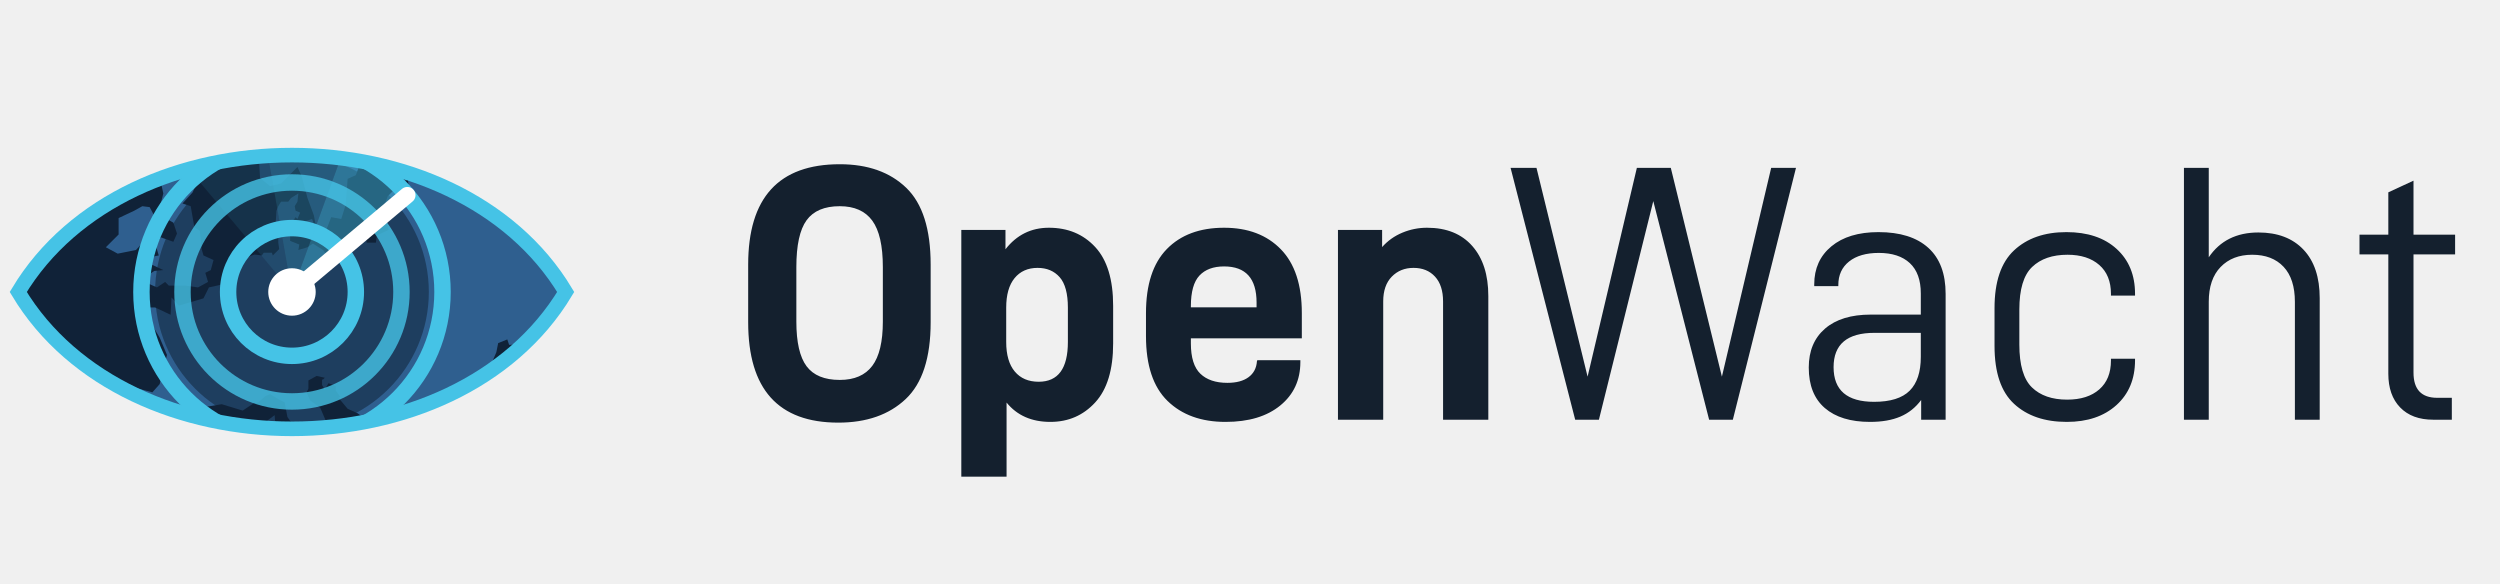
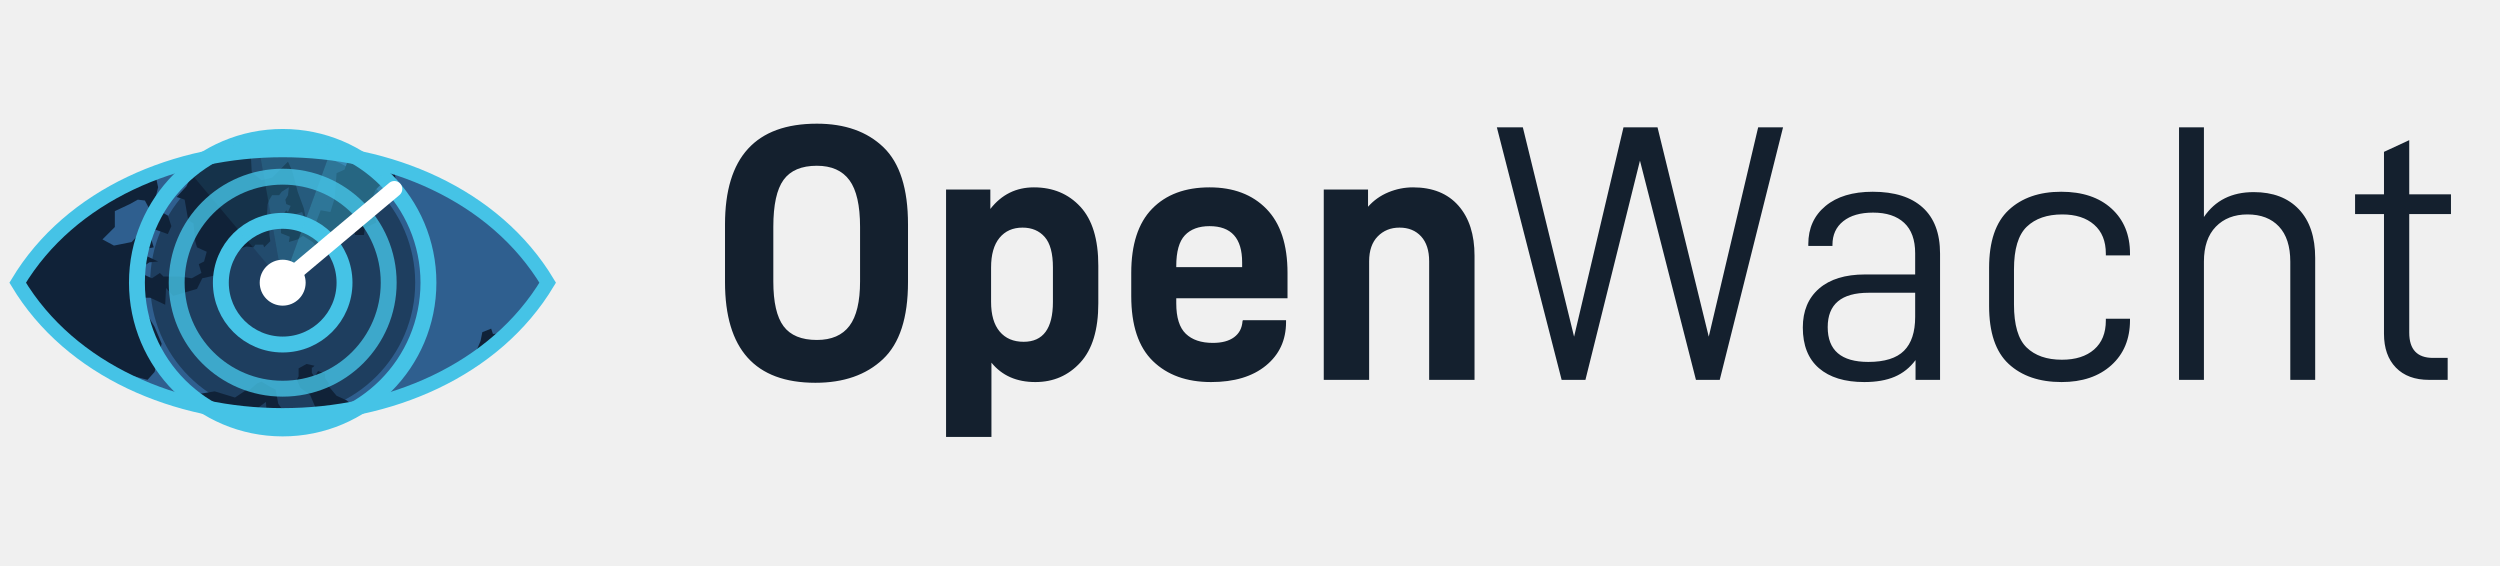
- <svg xmlns="http://www.w3.org/2000/svg" viewBox="0 0 274 64" role="img" aria-label="OpenWacht">
-   <g transform="translate(0 0)">
-     <defs>
-       <clipPath id="a">
-         <path d="M2 32 C14 12 50 12 62 32 C50 52 14 52 2 32 Z" />
-       </clipPath>
-     </defs>
-     <path d="M2 32 C14 12 50 12 62 32 C50 52 14 52 2 32 Z" fill="#102238" />
-     <g clip-path="url(#a)">
-       <g transform="translate(3.7 -2.2)">
-         <path fill="#2f5f8f" d="M59.6,56.3L58.9,57.2L59.1,57.5L59.1,57.6L57.9,58.6L57.2,58.5L56.8,58L57.4,57.7L57.5,57.7L57.6,57.3L58.5,57.1ZM45.2,59.1L46,59.5L47,59.3L48,59.3L48,59.6L48.7,59.3L48.6,59.8L46.7,60.2L46.7,59.9L45,59.8ZM34,55.8L33.5,57.1L33.7,57.6L33.5,58.4L32.4,57.8L31.8,57.6L29.9,56.8L30.1,55.9L31.7,56.1L33,55.9ZM26,50.7L26.7,51.9L26.4,54.1L25.8,53.9L25.3,54.4L24.8,54L24.9,52L24.7,51L25.3,51.1ZM26.5,49.1L26,50.4L25.5,50L25.3,48.9L25.6,48.3L26.4,47.7ZM11.2,29.6L9.2,30L7.9,29.3L9.3,27.9L9.3,26.1L11,25.3L11.9,24.8L12.7,24.9L13.4,26.2L12.5,27.2L12.4,28.3ZM30.8,27L30.2,28.3L29.2,27.4L29.1,26.7L30.5,26.2ZM17.5,20.3L16.1,21.8L17,21.8L18,22L17.4,23.3L16.3,24.5L17.2,24.8L17.6,27.1L18.2,27.5L18.4,29.5L18.6,30.2L19.7,30.7L19.4,31.8L18.8,32.1L19.1,33.1L18,33.7L16.6,33.5L14.8,33.5L14.4,33.1L13.5,33.7L12.6,33.3L11.7,33.7L11.3,33.2L13.2,31.9L14.2,31.8L12.7,31.1L12.6,30.4L13.7,30.2L13.4,29.2L13.9,28.2L15.3,28.7L15.7,27.8L15.3,26.6L14.2,26L14.1,25.5L14.6,24.9L14.5,24.4L13.8,25L14.2,23.4L14,22.5L14.8,20.9L15.8,19.8L16.4,20.1ZM13.6,5.2L13,6.1L13.2,7.5L11.8,8.3L9.5,8.4L8.8,8.4L8,7.7L6.6,6.3L7.5,6L6.7,4.5L7.9,4.9L8.1,4.4L7.2,3.4L8.1,2.7L9.1,3L9.4,4.5L10.8,4.2L11.3,5L12.7,4.7ZM2,59L2.2,59L3.3,58.6L4.6,57.2L5.2,56.3L6.2,56.6L6.9,57.5L8.1,57.7L9.4,58.3L10,58.5L11.5,57.9L13,57.9L13.9,57.4L15.3,57.1L17.5,57.1L19.7,57.3L20.4,57.6L21.7,57.1L23.1,57.2L23.6,57.6L24.6,57.6L26,57L27,57.3L26.9,58.1L28,57.6L28.1,57.9L27.4,58.7L27.4,59.4L27.8,59.9L27.6,61.3L26.7,62L2,62ZM61.2,62L61.2,61.9L61.2,60.7L61.3,60.2L61.3,60.2L61.5,58.7L61.9,57.4L61.9,57.4L61.5,56.2L61.6,55.4L61,54.8L61.3,54.1L60.5,54.5L59.4,54.4L58.7,55.6L56.8,56.3L55.5,55.7L54.1,55.9L53.9,56.7L53.1,57L51.6,56.4L50.2,56.7L49.2,55.3L48.1,54.5L48.5,53.1L47.6,52.5L48.8,50.7L50.7,50.3L50.9,48.9L53.3,48.6L54.5,47.2L55.8,46.4L57.8,45.8L60.2,46.3L62,46.4L62,62ZM62,41.5L60.8,41L59.3,40.8L58.1,40.2L58.8,39.7L59.3,38L58.5,37.6L59.8,36.4L59.7,36.1L58.8,36.7L58,37.1L57.4,37.8L56.5,38.2L55.7,39.1L56,40.1L56.7,40.3L57.8,39.9L57.7,40.5L56.6,41.2L55.3,42.5L54.6,42.4L54.6,41.5L53.3,41.4L53.4,41L54.4,40.2L53.9,39.9L52.1,40L51.9,39.4L50.9,39.8L50.7,40.8L50.1,42.2L50.2,42.6L49.7,43.1L49.3,43L49.4,45L48.9,45.8L48.6,47.1L49.2,47.9L49.5,48.5L50.6,48.9L50.5,49.3L49,49.7L48.6,50.3L47.7,51.3L47.2,50.6L47.1,50.3L46.4,50.4L45.7,50.3L44.2,50.9L45.2,51.7L44.6,52.1L43.9,52.2L43.1,51.4L42.9,51.8L43.3,52.8L44.1,53.5L43.6,53.9L44.4,54.5L45.1,54.9L45.2,55.9L44,55.6L44.5,56.4L43.6,56.6L44.3,58L43.4,58.1L42.2,57.5L41.6,56.3L41.3,55.2L40.7,54.5L40,53.6L39.9,53.2L39.7,53.1L39.6,52.7L38.9,52.2L38.7,51.4L38.7,50.3L38.9,49.8L38.7,49.5L38.4,49.4L38,48.9L37.5,48.6L36.3,48.1L35.5,47.5L34.4,47L33.4,45.8L33.6,45.7L33.1,45L33.1,44.5L32.3,44.2L31.9,44.9L31.6,44.4L31.6,43.8L31.7,43.8L31.9,43.6L31,43.4L30.1,43.9L30.1,44.8L29.9,45.2L30.3,46.1L31.4,46.9L32,48.3L33.4,49.6L34.4,49.6L34.7,49.9L34.4,50.3L35.5,50.8L36.4,51.3L37.6,52.1L37.7,52.4L37.5,53L36.8,52.3L35.6,52.1L35.1,53.1L36.1,53.7L36,54.6L35.4,54.7L34.8,56.1L34.2,56.3L34.2,55.8L34.5,54.9L34.7,54.5L34.2,53.6L33.8,52.8L33.3,52.6L32.9,51.9L32.1,51.6L31.5,50.9L30.6,50.8L29.6,50L28.5,48.9L27.8,47.9L27.5,46.3L26.9,46L25.9,45.4L25.4,45.6L24.6,46.3L24.1,46.4L22.9,47.2L20.6,46.5L18.8,46.8L18.5,47.8L18.5,48.8L17.2,49.7L15.5,49.7L15.3,50.3L14.4,51L13.7,52.3L14,53.3L13.2,53.9L12.7,54.9L11.7,55L10.5,56.1L8.9,55.7L7.6,55.4L6.7,55.8L6,56.2L5.4,55.9L5.1,55.3L4.9,54.2L3.8,53.6L3.2,53.9L2.6,53.5L2,53.5L2,53.2L2,53.2L2.4,52.3L2.6,51.3L2,50.9L2,50.7L2,50L2,50L2.3,49.2L3,48.8L3.2,48.2L3.8,47.3L3.9,46.6L3.9,46L4,45.4L4.3,44.3L4.1,43.4L6,42.8L7.4,43.5L8.9,43.9L10.1,44.5L11.1,44.7L13,45.2L13.8,44.3L14.6,41.1L13.8,39.2L13.2,38.2L11.7,37.1L11.9,35.9L13.3,35.9L15,36.7L15.1,34.8L15.9,35.7L18.6,34.9L19.2,33.7L20.1,33.5L21,33.3L21.6,32.9L22.8,30.6L24.2,30.1L25,30.2L25.2,29.9L26.1,29.9L26.2,30.2L26.9,29.5L26.8,28.8L26.8,27.9L26.5,26.9L26.6,25.3L26.8,24.8L27.1,24.3L27.9,24.3L28.2,23.9L29,23.4L28.9,24.3L28.6,24.8L28.7,25.3L29.2,25.5L28.9,26.2L28.7,26L27.9,27.1L28.1,27.9L28.1,28.6L29.1,29L29,29.6L30,29.3L30.6,28.9L31.7,29.6L32.1,30.1L32.8,29.6L34.3,28.8L35.5,28.2L36.4,28.4L36.5,28.8L37.5,28.8L37.6,28L38.9,27.4L38.5,26L38.4,24.8L38.8,23.7L39.5,23L40.4,24.2L41.1,24L41.1,22.7L41,21.8L40.8,22L40.1,21.5L39.9,20.6L40.9,20L41.9,19.6L42.9,19.7L43.7,19.5L44.4,18.4L43.4,17.8L42,18.2L40.7,19L39.4,19.5L38.8,18.7L37.9,18.2L37.9,16.6L37.4,15.2L37.7,14.2L38.2,13.1L39.6,11.1L40,10.7L39.8,10L38.7,9.4L37.6,10L37.1,11.2L37.3,12.2L36.3,13.6L34.9,15.1L34.5,17.5L35.1,18.6L36,19.5L35.3,21.4L34.4,21.8L34.2,24.6L33.7,26.2L32.6,26L32.1,27.3L31,27.4L30.7,25.8L30,23.9L29.4,21.6L28.9,20.5L27.1,22.3L25.9,22.6L24.8,21.7L24.7,19.9L25,16L25.8,15.1L27.9,13.9L29.5,12.3L30.9,10L32.5,6.9L33.5,5.6L35,3.5L36.2,2.6L37.1,2.6L37.4,2L41.1,2L41.1,2L41.9,2.8L42.3,2.1L43.5,2.7L45.2,2.6L48.1,3.5L48.8,4.1L49.3,5.1L49,6.2L48.2,7L44.9,6.7L44.5,7.1L45.9,7.9L46.8,10.2L47.9,10.4L48.5,10.6L48.4,9.8L47.7,9.3L47.9,8.6L49.9,8.9L50.3,8.3L49.4,7.4L50.1,5.3L50.7,5.1L51.6,5.4L51.4,4.2L50.4,3.6L50.3,2.5L49.6,2L51.7,2L51.7,2L51.9,2.2L51.3,2.7L51.8,3.6L52.5,3.8L53.2,3L52.8,2L52.8,2L62,2Z" />
-       </g>
-       <circle cx="32" cy="32" r="15" fill="#102238" opacity=".55" />
-       <circle cx="32" cy="32" r="7" fill="none" stroke="#45c3e6" stroke-width="1.8" />
-       <circle cx="32" cy="32" r="12" fill="none" stroke="#45c3e6" stroke-width="1.8" opacity=".8" />
-       <circle cx="32" cy="32" r="16.5" fill="none" stroke="#45c3e6" stroke-width="1.8" />
-       <path d="M32 32 L44.64 21.39 A16.5 16.5 0 0 0 37.64 16.50 Z" fill="#45c3e6" opacity="0.42" />
-       <path d="M32 32 L37.64 16.50 A16.5 16.5 0 0 0 29.13 15.75 Z" fill="#45c3e6" opacity="0.22" />
-       <path d="M32 32 L29.13 15.75 A16.5 16.5 0 0 0 21.39 19.36 Z" fill="#45c3e6" opacity="0.1" />
-       <path d="M32 32 L44.64 21.39" stroke="#ffffff" stroke-width="1.8" stroke-linecap="round" />
-       <circle cx="32" cy="32" r="2.6" fill="#ffffff" />
+ <svg xmlns="http://www.w3.org/2000/svg" viewBox="0 0 283 64" width="1132" height="256" role="img" aria-label="OpenWacht">
+   <path d="M2 32 C14 12 50 12 62 32 C50 52 14 52 2 32 Z" fill="#102238" />
+   <clipPath id="ow4">
+     <path d="M2 32 C14 12 50 12 62 32 C50 52 14 52 2 32 Z" />
+   </clipPath>
+   <g clip-path="url(#ow4)">
+     <g transform="translate(3.7 -2.2)">
+       <path fill="#2f5f8f" d="M59.6,56.3L58.9,57.2L59.1,57.5L59.1,57.6L57.9,58.6L57.2,58.5L56.8,58L57.4,57.7L57.5,57.7L57.6,57.3L58.5,57.1ZM45.2,59.1L46,59.5L47,59.3L48,59.3L48,59.6L48.7,59.3L48.6,59.8L46.7,60.2L46.7,59.9L45,59.8ZM34,55.8L33.5,57.1L33.7,57.6L33.5,58.4L32.4,57.8L31.8,57.6L29.9,56.8L30.1,55.9L31.7,56.1L33,55.9ZM26,50.7L26.7,51.9L26.4,54.1L25.8,53.9L25.3,54.4L24.8,54L24.9,52L24.7,51L25.3,51.1ZM26.5,49.1L26,50.4L25.5,50L25.3,48.9L25.6,48.3L26.4,47.7ZM11.2,29.6L9.2,30L7.9,29.3L9.3,27.9L9.3,26.1L11,25.3L11.9,24.8L12.7,24.9L13.4,26.2L12.5,27.2L12.4,28.3ZM30.8,27L30.2,28.3L29.2,27.4L29.1,26.7L30.5,26.2ZM17.5,20.3L16.1,21.8L17,21.8L18,22L17.4,23.3L16.3,24.5L17.2,24.8L17.6,27.1L18.2,27.5L18.4,29.5L18.6,30.2L19.7,30.7L19.4,31.8L18.8,32.1L19.1,33.1L18,33.7L16.6,33.5L14.8,33.5L14.4,33.1L13.5,33.7L12.6,33.3L11.7,33.7L11.3,33.2L13.2,31.9L14.2,31.8L12.7,31.1L12.6,30.4L13.7,30.2L13.4,29.2L13.9,28.2L15.3,28.7L15.7,27.8L15.3,26.6L14.2,26L14.1,25.5L14.6,24.9L14.5,24.4L13.8,25L14.2,23.4L14,22.5L14.8,20.9L15.8,19.8L16.4,20.1ZM13.6,5.2L13,6.1L13.2,7.5L11.8,8.3L9.5,8.4L8.8,8.4L8,7.7L6.6,6.3L7.5,6L6.7,4.5L7.9,4.9L8.1,4.4L7.2,3.4L8.1,2.7L9.1,3L9.4,4.5L10.8,4.2L11.3,5L12.7,4.7ZM2,59L2.2,59L3.3,58.6L4.6,57.2L5.2,56.3L6.2,56.6L6.9,57.5L8.1,57.7L9.4,58.3L10,58.5L11.5,57.9L13,57.9L13.9,57.4L15.3,57.1L17.5,57.1L19.7,57.3L20.4,57.6L21.7,57.1L23.1,57.2L23.6,57.6L24.6,57.6L26,57L27,57.3L26.9,58.1L28,57.6L28.1,57.9L27.4,58.7L27.4,59.4L27.8,59.9L27.6,61.3L26.7,62L2,62ZM61.2,62L61.2,61.9L61.2,60.7L61.3,60.2L61.3,60.2L61.5,58.7L61.9,57.4L61.9,57.4L61.5,56.2L61.6,55.4L61,54.8L61.3,54.1L60.5,54.5L59.4,54.4L58.7,55.6L56.8,56.3L55.5,55.7L54.1,55.9L53.9,56.7L53.1,57L51.6,56.4L50.2,56.7L49.2,55.3L48.1,54.5L48.5,53.1L47.6,52.5L48.8,50.7L50.7,50.3L50.9,48.9L53.3,48.6L54.5,47.2L55.8,46.4L57.8,45.8L60.2,46.3L62,46.4L62,62ZM62,41.5L60.8,41L59.3,40.8L58.1,40.2L58.8,39.7L59.3,38L58.5,37.6L59.8,36.4L59.7,36.1L58.8,36.7L58,37.1L57.4,37.8L56.5,38.2L55.7,39.1L56,40.1L56.7,40.3L57.8,39.9L57.7,40.5L56.6,41.2L55.3,42.5L54.6,42.4L54.6,41.5L53.3,41.4L53.4,41L54.4,40.2L53.9,39.9L52.1,40L51.9,39.4L50.9,39.8L50.7,40.8L50.1,42.2L50.2,42.6L49.7,43.1L49.3,43L49.4,45L48.9,45.8L48.6,47.1L49.2,47.9L49.5,48.5L50.6,48.9L50.5,49.3L49,49.7L48.6,50.3L47.7,51.3L47.2,50.6L47.1,50.3L46.4,50.4L45.7,50.3L44.2,50.9L45.2,51.7L44.6,52.1L43.9,52.2L43.1,51.4L42.9,51.8L43.3,52.8L44.1,53.5L43.6,53.9L44.4,54.5L45.1,54.9L45.2,55.9L44,55.6L44.5,56.4L43.6,56.6L44.3,58L43.4,58.1L42.2,57.5L41.6,56.3L41.3,55.2L40.7,54.5L40,53.6L39.9,53.2L39.7,53.1L39.6,52.7L38.9,52.2L38.7,51.4L38.7,50.3L38.9,49.8L38.7,49.5L38.4,49.4L38,48.9L37.5,48.6L36.3,48.1L35.5,47.5L34.4,47L33.4,45.8L33.6,45.7L33.1,45L33.1,44.5L32.3,44.2L31.9,44.9L31.6,44.4L31.6,43.8L31.7,43.8L31.9,43.6L31,43.4L30.1,43.9L30.1,44.8L29.9,45.2L30.3,46.1L31.4,46.9L32,48.3L33.4,49.6L34.4,49.6L34.7,49.9L34.4,50.3L35.5,50.8L36.4,51.3L37.6,52.1L37.7,52.4L37.5,53L36.8,52.3L35.6,52.1L35.1,53.1L36.1,53.7L36,54.6L35.4,54.7L34.8,56.1L34.2,56.3L34.2,55.8L34.5,54.9L34.7,54.5L34.2,53.6L33.8,52.8L33.3,52.6L32.9,51.9L32.1,51.6L31.5,50.9L30.6,50.8L29.6,50L28.5,48.9L27.8,47.9L27.5,46.3L26.9,46L25.9,45.4L25.4,45.6L24.6,46.3L24.1,46.4L22.9,47.2L20.6,46.5L18.8,46.8L18.5,47.8L18.5,48.8L17.2,49.7L15.5,49.7L15.3,50.3L14.4,51L13.7,52.3L14,53.3L13.2,53.9L12.7,54.9L11.7,55L10.5,56.1L8.9,55.7L7.6,55.4L6.7,55.8L6,56.2L5.4,55.9L5.1,55.3L4.9,54.2L3.8,53.6L3.2,53.9L2.6,53.5L2,53.5L2,53.2L2,53.2L2.4,52.3L2.6,51.3L2,50.9L2,50.7L2,50L2,50L2.3,49.2L3,48.8L3.2,48.2L3.8,47.3L3.9,46.6L3.9,46L4,45.4L4.3,44.3L4.1,43.4L6,42.8L7.4,43.5L8.9,43.9L10.1,44.5L11.1,44.7L13,45.2L13.8,44.3L14.6,41.1L13.8,39.2L13.2,38.2L11.7,37.1L11.9,35.9L13.3,35.9L15,36.7L15.1,34.8L15.9,35.7L18.6,34.9L19.2,33.7L20.1,33.5L21,33.3L21.6,32.9L22.8,30.6L24.2,30.1L25,30.2L25.2,29.9L26.1,29.9L26.2,30.2L26.9,29.5L26.8,28.8L26.8,27.9L26.5,26.9L26.6,25.3L26.8,24.8L27.1,24.3L27.9,24.3L28.2,23.9L29,23.4L28.9,24.3L28.6,24.8L28.7,25.3L29.2,25.5L28.9,26.2L28.7,26L27.9,27.1L28.1,27.9L28.1,28.6L29.1,29L29,29.6L30,29.3L30.6,28.9L31.7,29.6L32.1,30.1L32.8,29.6L34.3,28.8L35.5,28.2L36.4,28.4L36.5,28.8L37.5,28.8L37.6,28L38.9,27.4L38.5,26L38.4,24.8L38.8,23.7L39.5,23L40.4,24.2L41.1,24L41.1,22.7L41,21.8L40.8,22L40.1,21.5L39.9,20.6L40.9,20L41.9,19.6L42.9,19.7L43.7,19.5L44.4,18.4L43.4,17.8L42,18.2L40.7,19L39.4,19.5L38.8,18.7L37.9,18.2L37.9,16.6L37.4,15.2L37.7,14.2L38.2,13.1L39.6,11.1L40,10.7L39.8,10L38.7,9.4L37.6,10L37.1,11.2L37.3,12.2L36.3,13.6L34.9,15.1L34.5,17.5L35.1,18.6L36,19.5L35.3,21.4L34.4,21.8L34.2,24.6L33.7,26.2L32.6,26L32.1,27.3L31,27.4L30.7,25.8L30,23.9L29.4,21.6L28.9,20.5L27.1,22.3L25.9,22.6L24.8,21.7L24.7,19.9L25,16L25.8,15.1L27.9,13.9L29.5,12.3L30.9,10L32.5,6.9L33.5,5.6L35,3.5L36.2,2.6L37.1,2.6L37.4,2L41.1,2L41.1,2L41.9,2.8L42.3,2.1L43.5,2.7L45.2,2.6L48.1,3.5L48.8,4.1L49.3,5.1L49,6.2L48.2,7L44.9,6.7L44.5,7.1L45.9,7.9L46.8,10.2L47.9,10.4L48.5,10.6L48.4,9.8L47.7,9.3L47.9,8.6L49.9,8.9L50.3,8.3L49.4,7.4L50.1,5.3L50.7,5.1L51.6,5.4L51.4,4.2L50.4,3.6L50.3,2.5L49.6,2L51.7,2L51.7,2L51.9,2.2L51.3,2.7L51.8,3.6L52.5,3.8L53.2,3L52.8,2L52.8,2L62,2Z" />
    </g>
-     <path d="M2 32 C14 12 50 12 62 32 C50 52 14 52 2 32 Z" fill="none" stroke="#45c3e6" stroke-width="1.6" />
+     <circle cx="32" cy="32" r="15" fill="#102238" opacity=".55" />
  </g>
-   <path fill="#14202e" d="M82.0 35.32V29.0Q82.0 18.0 92.04 18.0Q96.64 18.0 99.32 20.58Q102.0 23.16 102.0 29.0V35.32Q102.0 41.16 99.26 43.74Q96.52 46.32 91.88 46.32Q82.0 46.32 82.0 35.32ZM96.76 35.24V29.28Q96.76 25.76 95.6 24.18Q94.44 22.6 92.04 22.6Q89.52 22.6 88.4 24.14Q87.28 25.68 87.28 29.28V35.24Q87.28 38.64 88.4 40.14Q89.52 41.64 92.04 41.64Q94.44 41.64 95.6 40.1Q96.76 38.56 96.76 35.24ZM105.36 25.2H110.2V27.32Q112.04 24.96 114.96 24.96Q118.08 24.96 120.04 27.08Q122.0 29.2 122.0 33.52V37.64Q122.0 41.96 120.04 44.1Q118.08 46.24 115.12 46.24Q112.04 46.24 110.32 44.12V52.24H105.36ZM117.04 37.48V33.72Q117.04 31.4 116.14 30.38Q115.24 29.36 113.72 29.36Q112.12 29.36 111.2 30.48Q110.28 31.6 110.28 33.72V37.48Q110.28 39.6 111.22 40.72Q112.16 41.84 113.84 41.84Q117.04 41.84 117.04 37.48ZM130.52 37.08V37.64Q130.52 39.96 131.56 40.96Q132.6 41.96 134.52 41.96Q136.0 41.96 136.84 41.34Q137.68 40.72 137.76 39.6L137.8 39.48H142.52V39.68Q142.52 42.64 140.32 44.44Q138.12 46.24 134.32 46.24Q130.32 46.24 127.96 43.94Q125.6 41.64 125.6 36.84V34.32Q125.6 29.64 127.88 27.3Q130.16 24.96 134.16 24.96Q138.08 24.96 140.38 27.32Q142.68 29.68 142.68 34.32V37.08ZM130.52 33.56V33.68H137.72V33.16Q137.72 29.2 134.16 29.2Q132.4 29.2 131.46 30.2Q130.52 31.2 130.52 33.56ZM146.64 25.2H151.48V27.08Q152.4 26.04 153.7 25.5Q155 24.96 156.4 24.96Q159.6 24.96 161.36 26.96Q163.12 28.96 163.12 32.44V46.0H158.16V33.04Q158.16 31.28 157.28 30.32Q156.4 29.36 154.92 29.36Q153.48 29.36 152.54 30.32Q151.6 31.28 151.6 33.04V46.0H146.64Z" />
-   <path fill="#14202e" d="M196.84 18.4 189.92 46.0H187.32L181.2 22.04L175.24 46.0H172.64L165.56 18.4H168.4L174 41.28L179.4 18.4H183.12L188.72 41.28L194.12 18.4ZM213.24 32.2V46.0H210.56V43.84Q209.64 45.08 208.28 45.66Q206.92 46.24 204.96 46.24Q201.76 46.24 200 44.72Q198.24 43.2 198.24 40.28Q198.24 37.56 200.02 36.02Q201.8 34.48 205.04 34.48H210.52V32.16Q210.52 29.96 209.32 28.84Q208.12 27.72 205.92 27.72Q203.84 27.72 202.66 28.66Q201.48 29.6 201.48 31.24V31.36H198.84V31.16Q198.84 28.56 200.72 27.0Q202.6 25.44 205.88 25.44Q209.44 25.44 211.34 27.16Q213.24 28.88 213.24 32.2ZM210.52 39.12V36.48H205.44Q200.96 36.48 200.96 40.24Q200.96 44.04 205.4 44.04Q208.08 44.04 209.3 42.82Q210.52 41.6 210.52 39.12ZM218.6 37.92V33.76Q218.6 29.44 220.74 27.44Q222.88 25.44 226.48 25.44Q229.96 25.44 231.98 27.28Q234 29.12 234 32.2V32.4H231.36V32.2Q231.36 30.16 230.08 29.04Q228.8 27.92 226.6 27.92Q224.12 27.92 222.72 29.26Q221.32 30.6 221.32 33.92V37.76Q221.32 41.12 222.7 42.46Q224.08 43.8 226.56 43.8Q228.8 43.8 230.08 42.68Q231.36 41.56 231.36 39.52V39.32H234V39.48Q234 42.56 231.96 44.4Q229.92 46.24 226.52 46.24Q222.88 46.24 220.74 44.26Q218.6 42.28 218.6 37.92ZM239.36 18.4H242.08V28.2Q243.92 25.48 247.52 25.48Q250.68 25.48 252.46 27.36Q254.24 29.24 254.24 32.68V46.0H251.52V33.08Q251.52 30.56 250.28 29.24Q249.04 27.92 246.84 27.92Q244.68 27.92 243.38 29.26Q242.08 30.6 242.08 33.08V46.0H239.36ZM264.52 27.88V40.84Q264.52 43.6 267.12 43.6H268.72V46.0H266.68Q264.36 46.0 263.06 44.66Q261.76 43.32 261.76 40.96V27.88H258.6V25.72H261.76V21.08L264.52 19.8V25.72H269.08V27.88Z" />
+   <circle cx="32" cy="32" r="7" fill="none" stroke="#45c3e6" stroke-width="1.8" />
+   <circle cx="32" cy="32" r="12" fill="none" stroke="#45c3e6" stroke-width="1.8" opacity=".8" />
+   <circle cx="32" cy="32" r="16.5" fill="none" stroke="#45c3e6" stroke-width="1.8" />
+   <path d="M32 32 L44.64 21.39 A16.5 16.5 0 0 0 37.64 16.50 Z" fill="#45c3e6" opacity="0.42" />
+   <path d="M32 32 L37.64 16.50 A16.5 16.5 0 0 0 29.13 15.75 Z" fill="#45c3e6" opacity="0.22" />
+   <path d="M32 32 L29.13 15.75 A16.5 16.5 0 0 0 21.39 19.36 Z" fill="#45c3e6" opacity="0.1" />
+   <path d="M32 32 L44.64 21.39" stroke="#ffffff" stroke-width="1.8" stroke-linecap="round" />
+   <circle cx="32" cy="32" r="2.6" fill="#ffffff" />
+   <path d="M2 32 C14 12 50 12 62 32 C50 52 14 52 2 32 Z" fill="none" stroke="#45c3e6" stroke-width="1.6" />
+   <path d="M82.071 31.939V25.393Q82.071 14 92.47 14Q97.234 14 100.01 16.672Q102.786 19.344 102.786 25.393V31.939Q102.786 37.987 99.948 40.659Q97.11 43.331 92.304 43.331Q82.071 43.331 82.071 31.939ZM97.359 31.856V25.683Q97.359 22.037 96.157 20.401Q94.956 18.764 92.47 18.764Q89.86 18.764 88.7 20.359Q87.54 21.954 87.54 25.683V31.856Q87.54 35.377 88.7 36.931Q89.86 38.484 92.47 38.484Q94.956 38.484 96.157 36.889Q97.359 35.294 97.359 31.856Z M107.094 21.457H112.107V23.653Q114.013 21.209 117.037 21.209Q120.269 21.209 122.299 23.404Q124.329 25.6 124.329 30.074V34.341Q124.329 38.816 122.299 41.032Q120.269 43.249 117.203 43.249Q114.013 43.249 112.231 41.053V49.463H107.094ZM119.191 34.176V30.281Q119.191 27.879 118.259 26.822Q117.327 25.766 115.753 25.766Q114.096 25.766 113.143 26.926Q112.19 28.086 112.19 30.281V34.176Q112.19 36.371 113.164 37.531Q114.137 38.691 115.877 38.691Q119.191 38.691 119.191 34.176Z M133.153 33.761V34.341Q133.153 36.744 134.23 37.78Q135.307 38.816 137.296 38.816Q138.829 38.816 139.699 38.174Q140.569 37.531 140.651 36.371L140.693 36.247H145.581V36.454Q145.581 39.52 143.303 41.384Q141.024 43.249 137.089 43.249Q132.946 43.249 130.501 40.866Q128.057 38.484 128.057 33.513V30.903Q128.057 26.056 130.419 23.632Q132.78 21.209 136.923 21.209Q140.983 21.209 143.365 23.653Q145.747 26.097 145.747 30.903V33.761ZM133.153 30.116V30.24H140.61V29.701Q140.61 25.6 136.923 25.6Q135.1 25.6 134.126 26.636Q133.153 27.671 133.153 30.116Z M149.849 21.457H154.861V23.404Q155.814 22.327 157.161 21.768Q158.507 21.209 159.957 21.209Q163.271 21.209 165.094 23.28Q166.917 25.351 166.917 28.956V43.0H161.78V29.577Q161.78 27.754 160.869 26.76Q159.957 25.766 158.424 25.766Q156.933 25.766 155.959 26.76Q154.986 27.754 154.986 29.577V43.0H149.849Z" fill="#14202e" />
+   <path d="M201.841 14.414 194.674 43.0H191.981L185.643 18.184L179.47 43.0H176.777L169.444 14.414H172.386L178.186 38.111L183.779 14.414H187.631L193.431 38.111L199.024 14.414Z M219.614 28.707V43.0H216.839V40.763Q215.886 42.047 214.477 42.648Q213.069 43.249 211.039 43.249Q207.724 43.249 205.901 41.674Q204.079 40.1 204.079 37.076Q204.079 34.259 205.922 32.664Q207.766 31.069 211.121 31.069H216.797V28.666Q216.797 26.387 215.554 25.227Q214.311 24.067 212.033 24.067Q209.879 24.067 208.656 25.041Q207.434 26.014 207.434 27.713V27.837H204.7V27.63Q204.7 24.937 206.647 23.321Q208.594 21.706 211.991 21.706Q215.679 21.706 217.646 23.487Q219.614 25.269 219.614 28.707ZM216.797 35.874V33.14H211.536Q206.896 33.14 206.896 37.034Q206.896 40.97 211.494 40.97Q214.27 40.97 215.534 39.706Q216.797 38.443 216.797 35.874Z M225.166 34.631V30.323Q225.166 25.849 227.382 23.777Q229.599 21.706 233.327 21.706Q236.931 21.706 239.024 23.611Q241.116 25.517 241.116 28.707V28.914H238.381V28.707Q238.381 26.594 237.056 25.434Q235.73 24.274 233.451 24.274Q230.883 24.274 229.433 25.662Q227.983 27.05 227.983 30.489V34.466Q227.983 37.946 229.412 39.334Q230.841 40.721 233.41 40.721Q235.73 40.721 237.056 39.561Q238.381 38.401 238.381 36.289V36.081H241.116V36.247Q241.116 39.437 239.003 41.343Q236.89 43.249 233.369 43.249Q229.599 43.249 227.382 41.198Q225.166 39.147 225.166 34.631Z M246.667 14.414H249.484V24.564Q251.39 21.747 255.119 21.747Q258.391 21.747 260.235 23.694Q262.079 25.641 262.079 29.204V43.0H259.261V29.619Q259.261 27.009 257.977 25.641Q256.693 24.274 254.414 24.274Q252.177 24.274 250.831 25.662Q249.484 27.05 249.484 29.619V43.0H246.667Z M272.726 24.233V37.656Q272.726 40.514 275.419 40.514H277.076V43.0H274.963Q272.56 43.0 271.214 41.612Q269.867 40.224 269.867 37.78V24.233H266.594V21.996H269.867V17.19L272.726 15.864V21.996H277.449V24.233Z" fill="#14202e" />
</svg>
